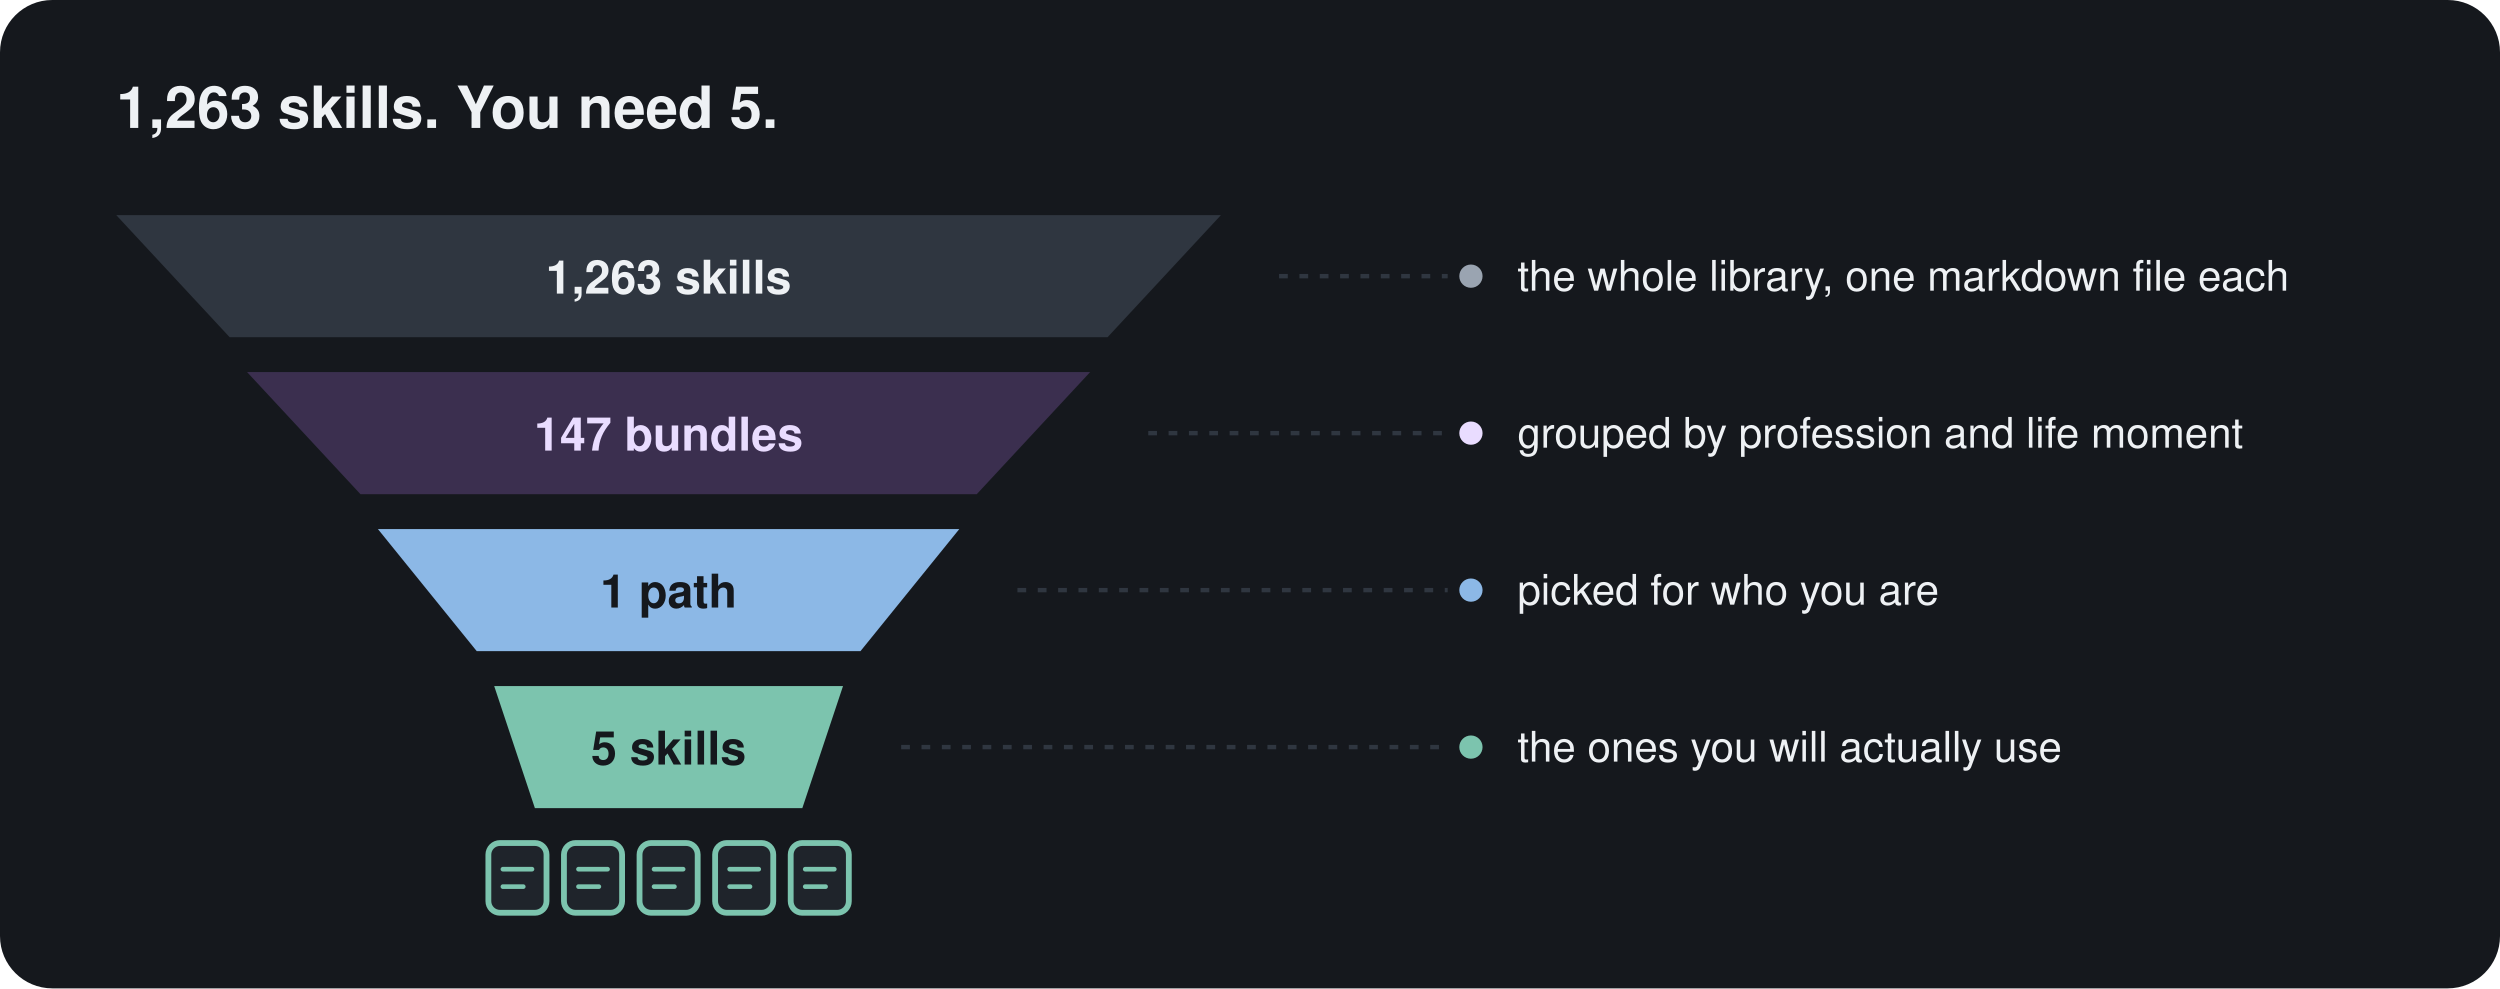
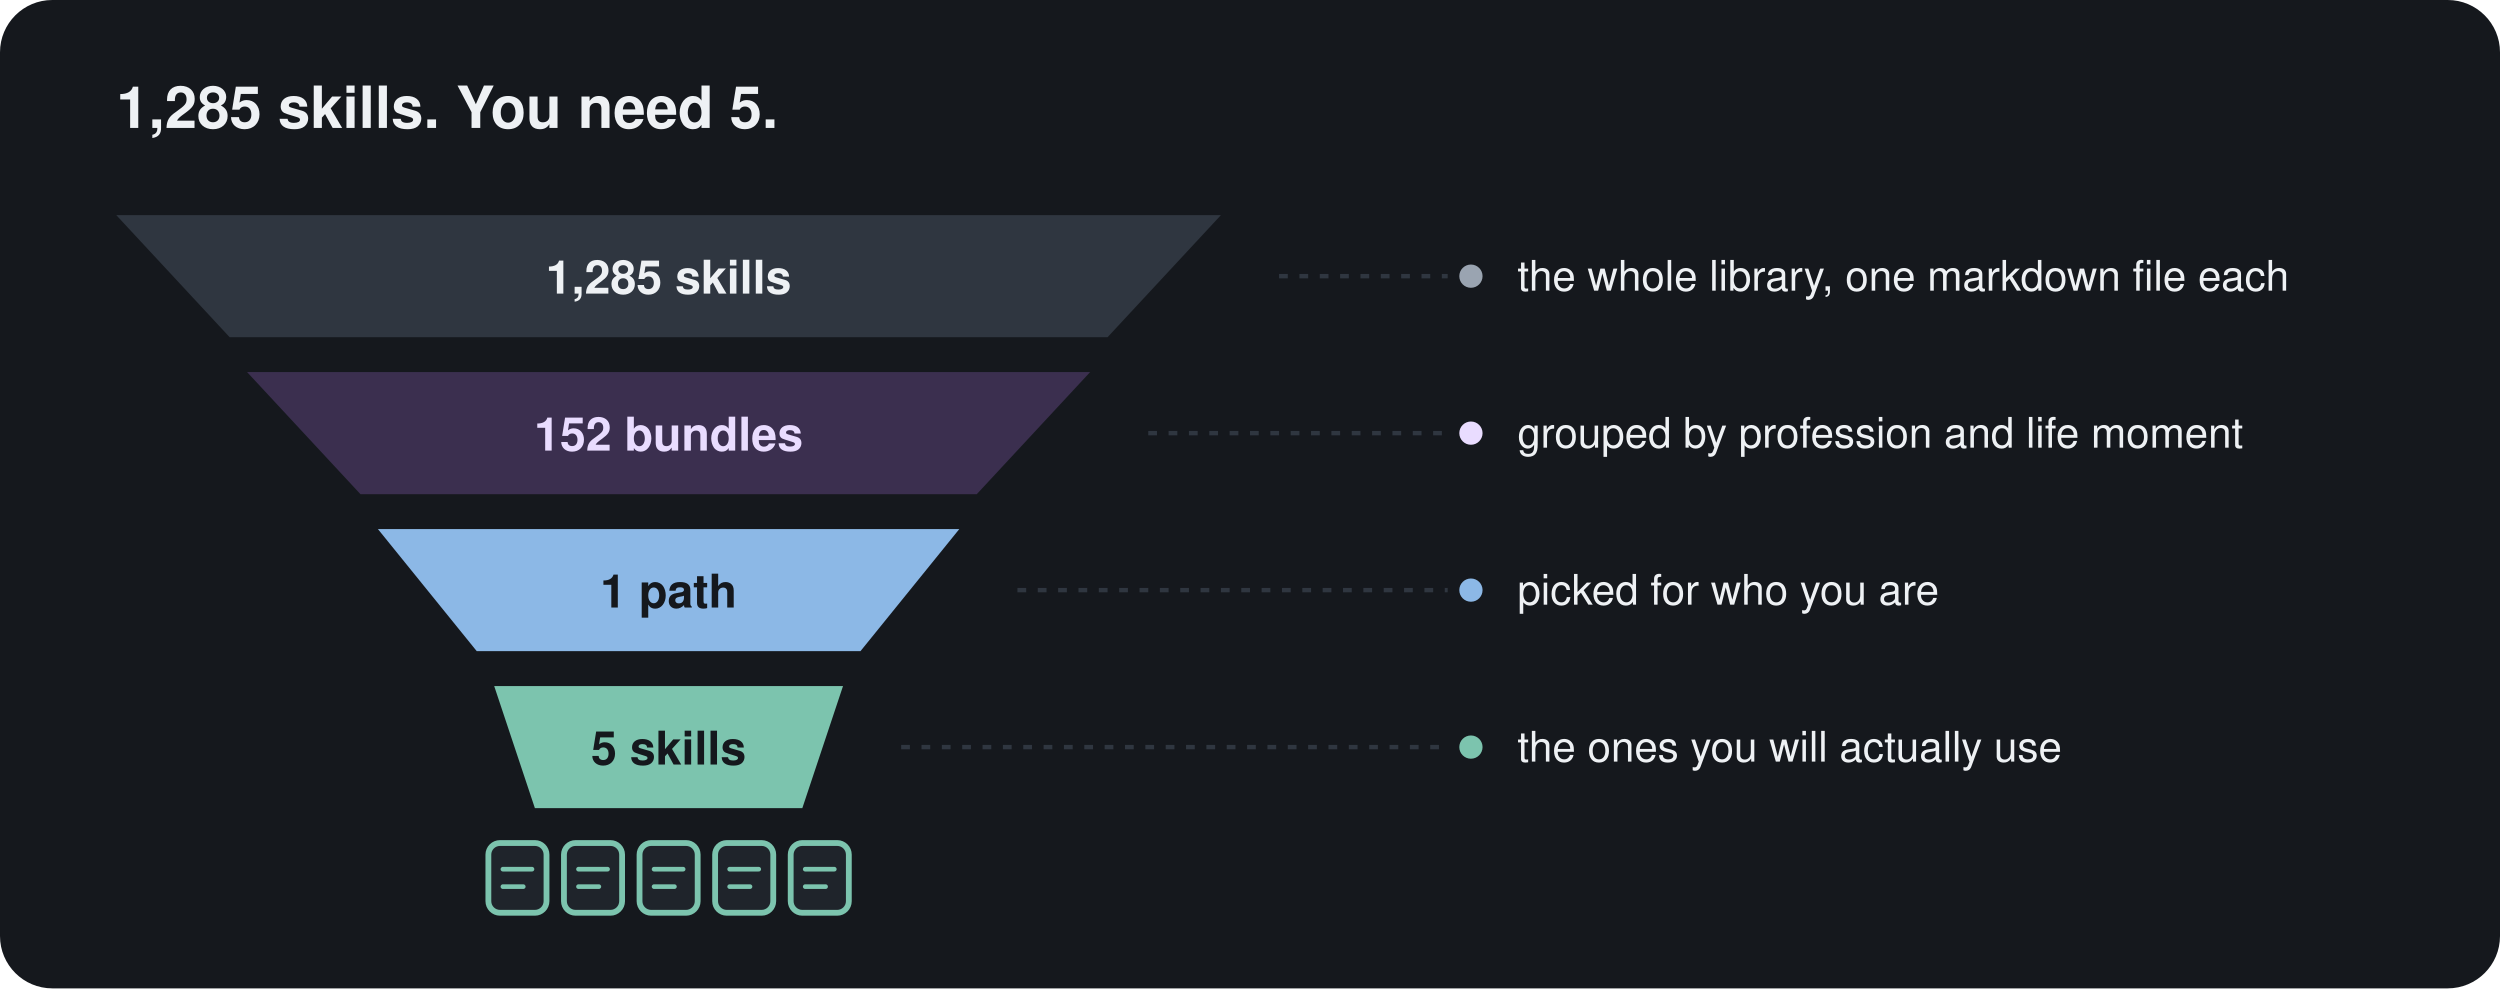
- <svg xmlns="http://www.w3.org/2000/svg" width="860" height="340" viewBox="0 0 860 340" role="img" aria-label="A funnel: 1,263 skills in the library, 147 bundles, one path picked for you, and the 5 skills you will actually use.">
+ <svg xmlns="http://www.w3.org/2000/svg" width="860" height="340" viewBox="0 0 860 340" role="img" aria-label="A funnel: 1,285 skills in the library, 152 bundles, one path picked for you, and the 5 skills you will actually use.">
  <style>
    text{font-family:-apple-system, BlinkMacSystemFont, 'Segoe UI', 'PingFang SC', 'Microsoft YaHei', Helvetica, Arial, sans-serif}
    .ttl{font-size:20px;font-weight:700;fill:#eef1f4}
    .big{font-size:16px;font-weight:700}
    .small{font-size:14.5px;fill:#eef1f4}
    @keyframes rin{0%{opacity:0;transform:translateY(8px)}6%,100%{opacity:1;transform:none}}
    .r0{animation:rin 8s 0.00s infinite both}.r1{animation:rin 8s 0.50s infinite both}.r2{animation:rin 8s 1.00s infinite both}.r3{animation:rin 8s 1.50s infinite both}@keyframes drop0{0%{transform:translate(0,0);opacity:0}8%{opacity:1}70%{transform:translate(108px,208px);opacity:1}82%,100%{transform:translate(108px,208px);opacity:0}}.d0{animation:drop0 3.6s 0.00s ease-in infinite}@keyframes drop1{0%{transform:translate(0,0);opacity:0}8%{opacity:1}70%{transform:translate(54px,208px);opacity:1}82%,100%{transform:translate(54px,208px);opacity:0}}.d1{animation:drop1 3.6s 0.45s ease-in infinite}@keyframes drop2{0%{transform:translate(0,0);opacity:0}8%{opacity:1}70%{transform:translate(0px,208px);opacity:1}82%,100%{transform:translate(0px,208px);opacity:0}}.d2{animation:drop2 3.6s 0.90s ease-in infinite}@keyframes drop3{0%{transform:translate(0,0);opacity:0}8%{opacity:1}70%{transform:translate(-54px,208px);opacity:1}82%,100%{transform:translate(-54px,208px);opacity:0}}.d3{animation:drop3 3.6s 1.35s ease-in infinite}@keyframes drop4{0%{transform:translate(0,0);opacity:0}8%{opacity:1}70%{transform:translate(-108px,208px);opacity:1}82%,100%{transform:translate(-108px,208px);opacity:0}}.d4{animation:drop4 3.6s 1.80s ease-in infinite}@keyframes drop5{0%{transform:translate(0,0);opacity:0}8%{opacity:1}70%{transform:translate(81px,208px);opacity:1}82%,100%{transform:translate(81px,208px);opacity:0}}.d5{animation:drop5 3.6s 2.25s ease-in infinite}@keyframes drop6{0%{transform:translate(0,0);opacity:0}8%{opacity:1}70%{transform:translate(-27px,208px);opacity:1}82%,100%{transform:translate(-27px,208px);opacity:0}}.d6{animation:drop6 3.6s 2.70s ease-in infinite}@keyframes drop7{0%{transform:translate(0,0);opacity:0}8%{opacity:1}70%{transform:translate(-81px,208px);opacity:1}82%,100%{transform:translate(-81px,208px);opacity:0}}.d7{animation:drop7 3.6s 3.15s ease-in infinite}
    .dot{opacity:0}
    @keyframes pop{0%,40%{opacity:0;transform:translateY(-6px)}55%,100%{opacity:1;transform:none}}
    .f{animation:pop 8s infinite both}
    @media (prefers-reduced-motion: reduce){.r0,.r1,.r2,.r3,.f{animation:none!important;opacity:1!important}.dot{animation:none!important;opacity:0!important}}
  </style>
  <rect width="860" height="340" rx="18" fill="#15181d" />
-   <text x="40" y="44" class="ttl">1,263 skills. You need 5.</text>
+   <text x="40" y="44" class="ttl">1,285 skills. You need 5.</text>
  <g class="r0">
    <path d="M40 74H420L381 116H79Z" fill="#2f3640" />
-     <text x="230" y="101" text-anchor="middle" class="big" fill="#eef1f4">1,263 skills</text>
+     <text x="230" y="101" text-anchor="middle" class="big" fill="#eef1f4">1,285 skills</text>
    <path d="M440 95H498" stroke="#2f3640" stroke-width="1.5" stroke-dasharray="3 4" />
    <circle cx="506" cy="95" r="4" fill="#9aa4b1" />
    <text x="522" y="100" class="small">the whole library, one markdown file each</text>
  </g>
  <g class="r1">
    <path d="M85 128H375L336 170H124Z" fill="#3b2f4f" />
-     <text x="230" y="155" text-anchor="middle" class="big" fill="#e9dcff">147 bundles</text>
+     <text x="230" y="155" text-anchor="middle" class="big" fill="#e9dcff">152 bundles</text>
    <path d="M395 149H498" stroke="#2f3640" stroke-width="1.5" stroke-dasharray="3 4" />
    <circle cx="506" cy="149" r="4" fill="#e9dcff" />
    <text x="522" y="154" class="small">grouped by profession and life moment</text>
  </g>
  <g class="r2">
    <path d="M130 182H330L296 224H164Z" fill="#8cb8e6" />
    <text x="230" y="209" text-anchor="middle" class="big" fill="#15181d">1 path</text>
    <path d="M350 203H498" stroke="#2f3640" stroke-width="1.5" stroke-dasharray="3 4" />
    <circle cx="506" cy="203" r="4" fill="#8cb8e6" />
    <text x="522" y="208" class="small">picked for who you are</text>
  </g>
  <g class="r3">
    <path d="M170 236H290L276 278H184Z" fill="#7cc4ae" />
    <text x="230" y="263" text-anchor="middle" class="big" fill="#15181d">5 skills</text>
    <path d="M310 257H498" stroke="#2f3640" stroke-width="1.5" stroke-dasharray="3 4" />
    <circle cx="506" cy="257" r="4" fill="#7cc4ae" />
    <text x="522" y="262" class="small">the ones you will actually use</text>
  </g>
  <circle cx="110" cy="60" r="4" fill="#f2a65a" class="dot d0" />
  <circle cx="170" cy="60" r="4" fill="#f2a65a" class="dot d1" />
  <circle cx="230" cy="60" r="4" fill="#f2a65a" class="dot d2" />
  <circle cx="290" cy="60" r="4" fill="#f2a65a" class="dot d3" />
  <circle cx="350" cy="60" r="4" fill="#f2a65a" class="dot d4" />
  <circle cx="140" cy="60" r="4" fill="#f2a65a" class="dot d5" />
  <circle cx="260" cy="60" r="4" fill="#f2a65a" class="dot d6" />
  <circle cx="320" cy="60" r="4" fill="#f2a65a" class="dot d7" />
  <rect x="168" y="290" width="20" height="24" rx="4" fill="#1f242b" stroke="#7cc4ae" stroke-width="2" class="f" style="animation-delay:2.00s" />
  <path d="M173 299h10M173 305h7" stroke="#7cc4ae" stroke-width="1.6" stroke-linecap="round" class="f" style="animation-delay:2.00s" />
  <rect x="194" y="290" width="20" height="24" rx="4" fill="#1f242b" stroke="#7cc4ae" stroke-width="2" class="f" style="animation-delay:2.15s" />
  <path d="M199 299h10M199 305h7" stroke="#7cc4ae" stroke-width="1.6" stroke-linecap="round" class="f" style="animation-delay:2.15s" />
  <rect x="220" y="290" width="20" height="24" rx="4" fill="#1f242b" stroke="#7cc4ae" stroke-width="2" class="f" style="animation-delay:2.30s" />
  <path d="M225 299h10M225 305h7" stroke="#7cc4ae" stroke-width="1.6" stroke-linecap="round" class="f" style="animation-delay:2.30s" />
  <rect x="246" y="290" width="20" height="24" rx="4" fill="#1f242b" stroke="#7cc4ae" stroke-width="2" class="f" style="animation-delay:2.45s" />
  <path d="M251 299h10M251 305h7" stroke="#7cc4ae" stroke-width="1.6" stroke-linecap="round" class="f" style="animation-delay:2.45s" />
  <rect x="272" y="290" width="20" height="24" rx="4" fill="#1f242b" stroke="#7cc4ae" stroke-width="2" class="f" style="animation-delay:2.60s" />
  <path d="M277 299h10M277 305h7" stroke="#7cc4ae" stroke-width="1.6" stroke-linecap="round" class="f" style="animation-delay:2.60s" />
</svg>
